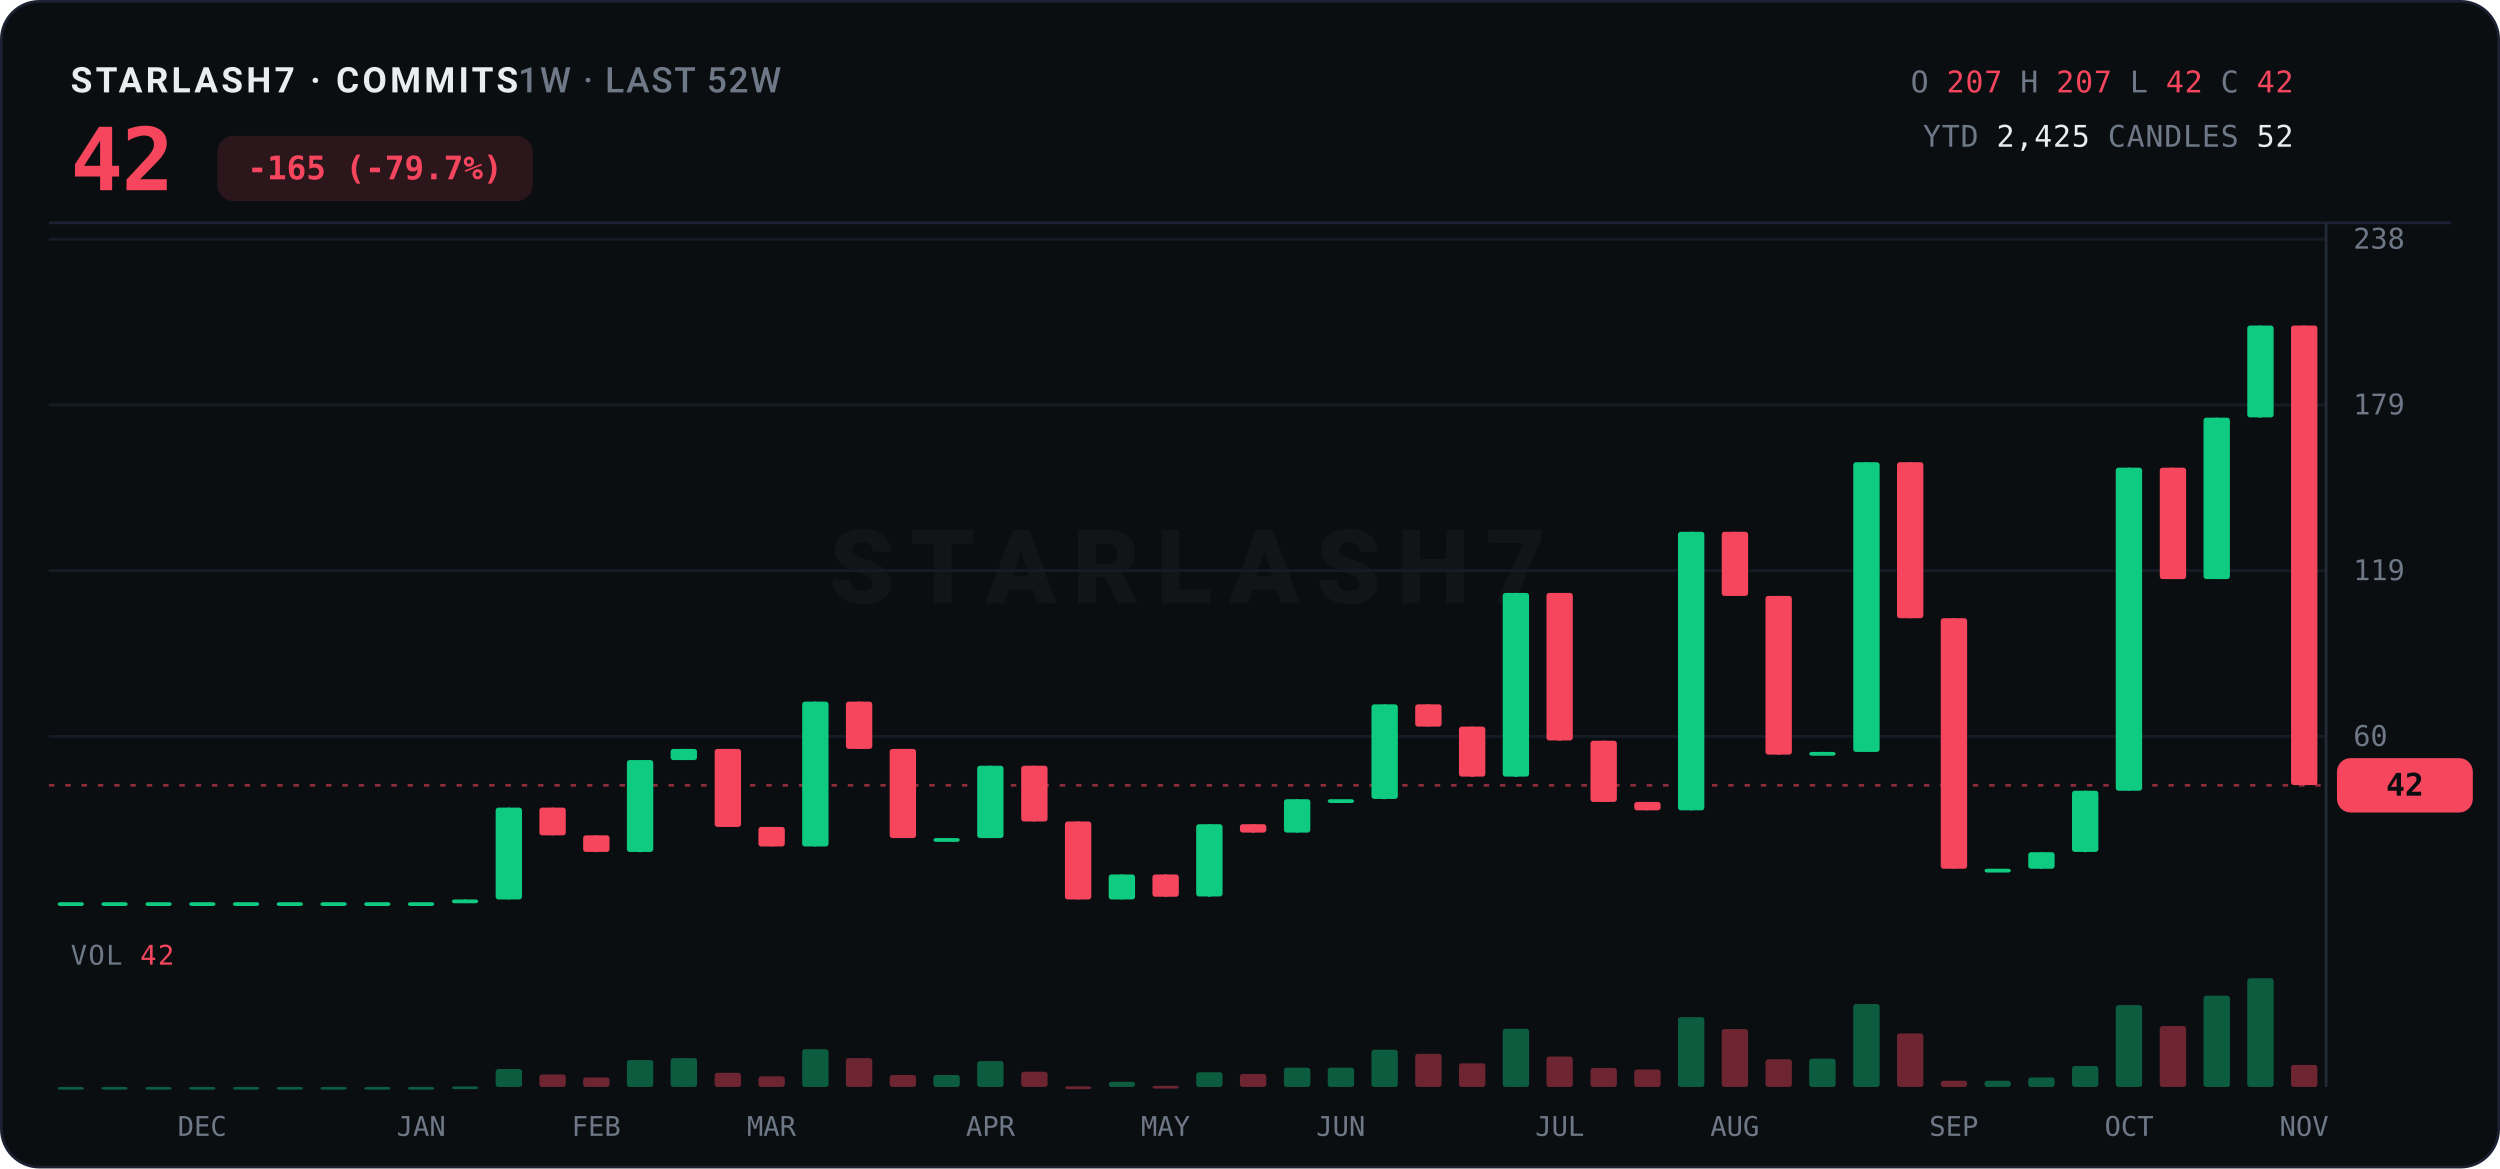
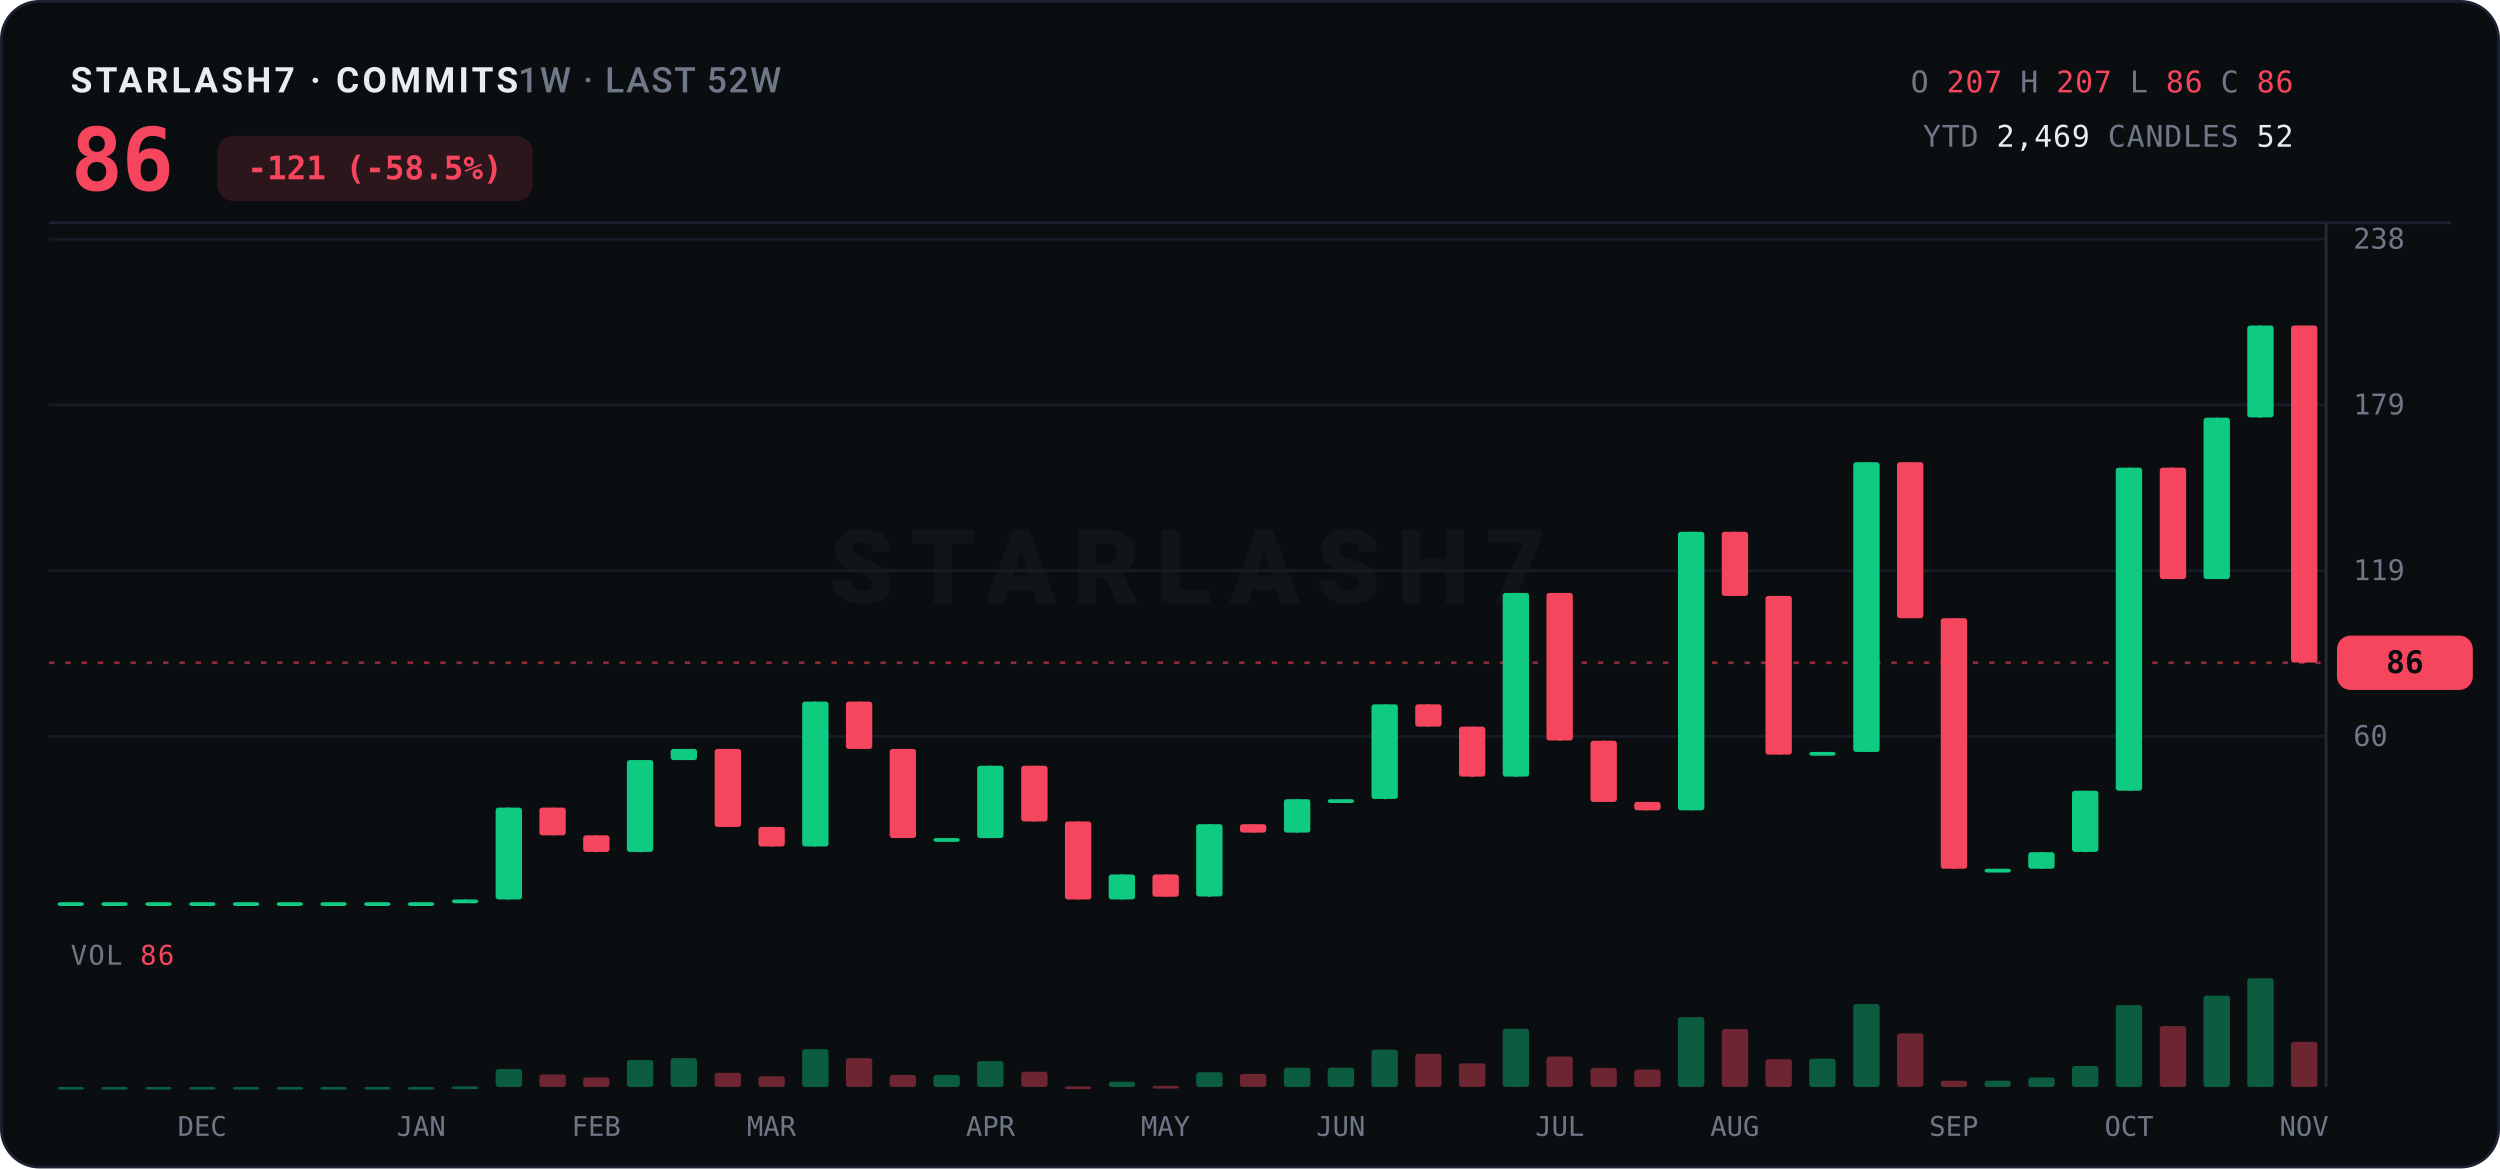
<svg xmlns="http://www.w3.org/2000/svg" width="920" height="430" viewBox="0 0 920 430">
  <rect x="0.5" y="0.5" width="919" height="429" rx="14" fill="#0B0E11" stroke="#1B2130" />
  <text x="26" y="34" font-family="ui-sans-serif,system-ui,-apple-system,'Segoe UI',Roboto,sans-serif" font-size="13" font-weight="700" letter-spacing="1.2" fill="#EAECEF">STARLASH7 · COMMITS<tspan fill="#6E7887" font-weight="500" letter-spacing="0.6">  1W · LAST 52W</tspan>
  </text>
-   <text x="26" y="70" font-family="ui-monospace,'SF Mono',SFMono-Regular,Menlo,Consolas,monospace" font-size="32" font-weight="800" fill="#F6465D" letter-spacing="-0.5">42</text>
+   <text x="26" y="70" font-family="ui-monospace,'SF Mono',SFMono-Regular,Menlo,Consolas,monospace" font-size="32" font-weight="800" fill="#F6465D" letter-spacing="-0.5">86</text>
  <rect x="80" y="50" width="116" height="24" rx="6" fill="#F6465D" opacity="0.14" />
-   <text x="138" y="66" text-anchor="middle" font-family="ui-monospace,'SF Mono',SFMono-Regular,Menlo,Consolas,monospace" font-size="12" font-weight="700" fill="#F6465D">-165 (-79.7%)</text>
+   <text x="138" y="66" text-anchor="middle" font-family="ui-monospace,'SF Mono',SFMono-Regular,Menlo,Consolas,monospace" font-size="12" font-weight="700" fill="#F6465D">-121 (-58.5%)</text>
  <text x="844" y="34" text-anchor="end" font-family="ui-monospace,'SF Mono',SFMono-Regular,Menlo,Consolas,monospace" font-size="11" letter-spacing="0.3">
    <tspan fill="#6E7887">O</tspan>
    <tspan fill="#F6465D">207</tspan>
    <tspan fill="#6E7887">H</tspan>
    <tspan fill="#F6465D">207</tspan>
    <tspan fill="#6E7887">L</tspan>
-     <tspan fill="#F6465D">42</tspan>
+     <tspan fill="#F6465D">86</tspan>
    <tspan fill="#6E7887">C</tspan>
-     <tspan fill="#F6465D">42</tspan>
+     <tspan fill="#F6465D">86</tspan>
  </text>
  <text x="844" y="54" text-anchor="end" font-family="ui-monospace,'SF Mono',SFMono-Regular,Menlo,Consolas,monospace" font-size="11" letter-spacing="0.3">
    <tspan fill="#6E7887">YTD</tspan>
-     <tspan fill="#EAECEF">2,425</tspan>
+     <tspan fill="#EAECEF">2,469</tspan>
    <tspan fill="#6E7887">CANDLES</tspan>
    <tspan fill="#EAECEF">52</tspan>
  </text>
  <line x1="18" y1="82" x2="902" y2="82" stroke="#1B2130" stroke-width="1" />
  <text x="437.0" y="222.0" text-anchor="middle" font-family="ui-sans-serif,system-ui,-apple-system,'Segoe UI',Roboto,sans-serif" font-size="38" font-weight="800" letter-spacing="6" fill="#EAECEF" opacity="0.035">STARLASH7</text>
  <line x1="18" y1="271.0" x2="856" y2="271.0" stroke="#161C26" stroke-width="1" />
  <text x="866" y="274.5" font-family="ui-monospace,'SF Mono',SFMono-Regular,Menlo,Consolas,monospace" font-size="10.5" fill="#6E7887">60</text>
  <line x1="18" y1="210.0" x2="856" y2="210.0" stroke="#161C26" stroke-width="1" />
  <text x="866" y="213.5" font-family="ui-monospace,'SF Mono',SFMono-Regular,Menlo,Consolas,monospace" font-size="10.5" fill="#6E7887">119</text>
  <line x1="18" y1="149.0" x2="856" y2="149.0" stroke="#161C26" stroke-width="1" />
  <text x="866" y="152.5" font-family="ui-monospace,'SF Mono',SFMono-Regular,Menlo,Consolas,monospace" font-size="10.5" fill="#6E7887">179</text>
  <line x1="18" y1="88.0" x2="856" y2="88.0" stroke="#161C26" stroke-width="1" />
  <text x="866" y="91.5" font-family="ui-monospace,'SF Mono',SFMono-Regular,Menlo,Consolas,monospace" font-size="10.5" fill="#6E7887">238</text>
  <line x1="856" y1="82" x2="856" y2="400" stroke="#242B38" stroke-width="1" />
-   <line x1="18" y1="289.0" x2="856" y2="289.0" stroke="#F6465D" stroke-width="1" stroke-dasharray="2 4" opacity="0.55" />
-   <rect x="860" y="279.0" width="50" height="20" rx="5" fill="#F6465D" />
-   <text x="885.0" y="292.8" text-anchor="middle" font-family="ui-monospace,'SF Mono',SFMono-Regular,Menlo,Consolas,monospace" font-size="11.5" font-weight="800" fill="#0B0E11">42</text>
+   <line x1="18" y1="243.9" x2="856" y2="243.9" stroke="#F6465D" stroke-width="1" stroke-dasharray="2 4" opacity="0.55" />
+   <rect x="860" y="233.9" width="50" height="20" rx="5" fill="#F6465D" />
+   <text x="885.0" y="247.7" text-anchor="middle" font-family="ui-monospace,'SF Mono',SFMono-Regular,Menlo,Consolas,monospace" font-size="11.5" font-weight="800" fill="#0B0E11">86</text>
  <line x1="26.1" y1="332.0" x2="26.1" y2="332.0" stroke="#0ECB81" stroke-width="1" />
  <rect x="21.2" y="332.0" width="9.7" height="1.4" rx="1" fill="#0ECB81" />
  <line x1="42.2" y1="332.0" x2="42.2" y2="332.0" stroke="#0ECB81" stroke-width="1" />
  <rect x="37.3" y="332.0" width="9.7" height="1.4" rx="1" fill="#0ECB81" />
  <line x1="58.3" y1="332.0" x2="58.3" y2="332.0" stroke="#0ECB81" stroke-width="1" />
  <rect x="53.5" y="332.0" width="9.7" height="1.4" rx="1" fill="#0ECB81" />
  <line x1="74.4" y1="332.0" x2="74.4" y2="332.0" stroke="#0ECB81" stroke-width="1" />
  <rect x="69.6" y="332.0" width="9.7" height="1.4" rx="1" fill="#0ECB81" />
  <line x1="90.5" y1="332.0" x2="90.5" y2="332.0" stroke="#0ECB81" stroke-width="1" />
  <rect x="85.7" y="332.0" width="9.7" height="1.4" rx="1" fill="#0ECB81" />
  <line x1="106.6" y1="332.0" x2="106.6" y2="332.0" stroke="#0ECB81" stroke-width="1" />
  <rect x="101.8" y="332.0" width="9.7" height="1.4" rx="1" fill="#0ECB81" />
  <line x1="122.8" y1="332.0" x2="122.8" y2="332.0" stroke="#0ECB81" stroke-width="1" />
  <rect x="117.9" y="332.0" width="9.7" height="1.4" rx="1" fill="#0ECB81" />
  <line x1="138.9" y1="332.0" x2="138.9" y2="332.0" stroke="#0ECB81" stroke-width="1" />
  <rect x="134.0" y="332.0" width="9.7" height="1.4" rx="1" fill="#0ECB81" />
  <line x1="155.0" y1="332.0" x2="155.0" y2="332.0" stroke="#0ECB81" stroke-width="1" />
  <rect x="150.1" y="332.0" width="9.7" height="1.4" rx="1" fill="#0ECB81" />
  <line x1="171.1" y1="331.0" x2="171.1" y2="332.0" stroke="#0ECB81" stroke-width="1" />
  <rect x="166.3" y="331.0" width="9.7" height="1.4" rx="1" fill="#0ECB81" />
  <line x1="187.2" y1="297.2" x2="187.2" y2="331.0" stroke="#0ECB81" stroke-width="1" />
  <rect x="182.4" y="297.2" width="9.7" height="33.8" rx="1" fill="#0ECB81" />
  <line x1="203.3" y1="297.2" x2="203.3" y2="307.4" stroke="#F6465D" stroke-width="1" />
  <rect x="198.5" y="297.2" width="9.7" height="10.2" rx="1" fill="#F6465D" />
  <line x1="219.4" y1="307.4" x2="219.4" y2="313.6" stroke="#F6465D" stroke-width="1" />
  <rect x="214.6" y="307.4" width="9.7" height="6.1" rx="1" fill="#F6465D" />
  <line x1="235.6" y1="279.7" x2="235.6" y2="313.6" stroke="#0ECB81" stroke-width="1" />
  <rect x="230.7" y="279.7" width="9.7" height="33.8" rx="1" fill="#0ECB81" />
  <line x1="251.7" y1="275.6" x2="251.7" y2="279.7" stroke="#0ECB81" stroke-width="1" />
  <rect x="246.8" y="275.6" width="9.7" height="4.1" rx="1" fill="#0ECB81" />
  <line x1="267.8" y1="275.6" x2="267.8" y2="304.3" stroke="#F6465D" stroke-width="1" />
  <rect x="263.0" y="275.6" width="9.7" height="28.7" rx="1" fill="#F6465D" />
  <line x1="283.9" y1="304.3" x2="283.9" y2="311.5" stroke="#F6465D" stroke-width="1" />
  <rect x="279.1" y="304.3" width="9.7" height="7.2" rx="1" fill="#F6465D" />
  <line x1="300.0" y1="258.2" x2="300.0" y2="311.5" stroke="#0ECB81" stroke-width="1" />
  <rect x="295.2" y="258.2" width="9.7" height="53.3" rx="1" fill="#0ECB81" />
  <line x1="316.1" y1="258.2" x2="316.1" y2="275.6" stroke="#F6465D" stroke-width="1" />
  <rect x="311.3" y="258.2" width="9.7" height="17.4" rx="1" fill="#F6465D" />
  <line x1="332.3" y1="275.6" x2="332.3" y2="308.4" stroke="#F6465D" stroke-width="1" />
  <rect x="327.4" y="275.6" width="9.7" height="32.8" rx="1" fill="#F6465D" />
  <line x1="348.4" y1="308.4" x2="348.4" y2="308.4" stroke="#0ECB81" stroke-width="1" />
  <rect x="343.5" y="308.4" width="9.7" height="1.4" rx="1" fill="#0ECB81" />
  <line x1="364.5" y1="281.8" x2="364.5" y2="308.4" stroke="#0ECB81" stroke-width="1" />
  <rect x="359.6" y="281.8" width="9.7" height="26.6" rx="1" fill="#0ECB81" />
  <line x1="380.6" y1="281.8" x2="380.6" y2="302.3" stroke="#F6465D" stroke-width="1" />
  <rect x="375.8" y="281.8" width="9.7" height="20.5" rx="1" fill="#F6465D" />
  <line x1="396.7" y1="302.3" x2="396.7" y2="331.0" stroke="#F6465D" stroke-width="1" />
  <rect x="391.9" y="302.3" width="9.7" height="28.7" rx="1" fill="#F6465D" />
  <line x1="412.8" y1="321.8" x2="412.8" y2="331.0" stroke="#0ECB81" stroke-width="1" />
  <rect x="408.0" y="321.8" width="9.7" height="9.2" rx="1" fill="#0ECB81" />
  <line x1="428.9" y1="321.8" x2="428.9" y2="330.0" stroke="#F6465D" stroke-width="1" />
  <rect x="424.1" y="321.8" width="9.7" height="8.2" rx="1" fill="#F6465D" />
  <line x1="445.1" y1="303.3" x2="445.1" y2="330.0" stroke="#0ECB81" stroke-width="1" />
  <rect x="440.2" y="303.3" width="9.7" height="26.6" rx="1" fill="#0ECB81" />
  <line x1="461.2" y1="303.3" x2="461.2" y2="306.4" stroke="#F6465D" stroke-width="1" />
  <rect x="456.3" y="303.3" width="9.7" height="3.1" rx="1" fill="#F6465D" />
  <line x1="477.3" y1="294.1" x2="477.3" y2="306.4" stroke="#0ECB81" stroke-width="1" />
  <rect x="472.5" y="294.1" width="9.7" height="12.3" rx="1" fill="#0ECB81" />
  <line x1="493.4" y1="294.1" x2="493.4" y2="294.1" stroke="#0ECB81" stroke-width="1" />
  <rect x="488.6" y="294.1" width="9.7" height="1.4" rx="1" fill="#0ECB81" />
  <line x1="509.5" y1="259.2" x2="509.5" y2="294.1" stroke="#0ECB81" stroke-width="1" />
  <rect x="504.7" y="259.2" width="9.7" height="34.8" rx="1" fill="#0ECB81" />
  <line x1="525.6" y1="259.2" x2="525.6" y2="267.4" stroke="#F6465D" stroke-width="1" />
  <rect x="520.8" y="259.2" width="9.7" height="8.2" rx="1" fill="#F6465D" />
  <line x1="541.8" y1="267.4" x2="541.8" y2="285.9" stroke="#F6465D" stroke-width="1" />
  <rect x="536.9" y="267.4" width="9.7" height="18.4" rx="1" fill="#F6465D" />
  <line x1="557.9" y1="218.2" x2="557.9" y2="285.9" stroke="#0ECB81" stroke-width="1" />
  <rect x="553.0" y="218.2" width="9.7" height="67.6" rx="1" fill="#0ECB81" />
  <line x1="574.0" y1="218.2" x2="574.0" y2="272.6" stroke="#F6465D" stroke-width="1" />
  <rect x="569.1" y="218.2" width="9.7" height="54.3" rx="1" fill="#F6465D" />
  <line x1="590.1" y1="272.6" x2="590.1" y2="295.1" stroke="#F6465D" stroke-width="1" />
  <rect x="585.3" y="272.6" width="9.7" height="22.5" rx="1" fill="#F6465D" />
  <line x1="606.2" y1="295.1" x2="606.2" y2="298.2" stroke="#F6465D" stroke-width="1" />
  <rect x="601.4" y="295.1" width="9.7" height="3.1" rx="1" fill="#F6465D" />
  <line x1="622.3" y1="195.7" x2="622.3" y2="298.2" stroke="#0ECB81" stroke-width="1" />
  <rect x="617.5" y="195.7" width="9.7" height="102.5" rx="1" fill="#0ECB81" />
  <line x1="638.4" y1="195.7" x2="638.4" y2="219.3" stroke="#F6465D" stroke-width="1" />
  <rect x="633.6" y="195.7" width="9.7" height="23.6" rx="1" fill="#F6465D" />
  <line x1="654.6" y1="219.3" x2="654.6" y2="277.7" stroke="#F6465D" stroke-width="1" />
  <rect x="649.7" y="219.3" width="9.7" height="58.4" rx="1" fill="#F6465D" />
  <line x1="670.7" y1="276.7" x2="670.7" y2="277.7" stroke="#0ECB81" stroke-width="1" />
  <rect x="665.8" y="276.7" width="9.7" height="1.4" rx="1" fill="#0ECB81" />
  <line x1="686.8" y1="170.1" x2="686.8" y2="276.7" stroke="#0ECB81" stroke-width="1" />
  <rect x="682.0" y="170.1" width="9.7" height="106.6" rx="1" fill="#0ECB81" />
  <line x1="702.9" y1="170.1" x2="702.9" y2="227.5" stroke="#F6465D" stroke-width="1" />
  <rect x="698.1" y="170.1" width="9.7" height="57.4" rx="1" fill="#F6465D" />
  <line x1="719.0" y1="227.5" x2="719.0" y2="319.7" stroke="#F6465D" stroke-width="1" />
  <rect x="714.2" y="227.5" width="9.7" height="92.2" rx="1" fill="#F6465D" />
  <line x1="735.1" y1="319.7" x2="735.1" y2="319.7" stroke="#0ECB81" stroke-width="1" />
  <rect x="730.3" y="319.7" width="9.7" height="1.4" rx="1" fill="#0ECB81" />
  <line x1="751.2" y1="313.6" x2="751.2" y2="319.7" stroke="#0ECB81" stroke-width="1" />
  <rect x="746.4" y="313.6" width="9.7" height="6.1" rx="1" fill="#0ECB81" />
  <line x1="767.4" y1="291.0" x2="767.4" y2="313.6" stroke="#0ECB81" stroke-width="1" />
  <rect x="762.5" y="291.0" width="9.7" height="22.5" rx="1" fill="#0ECB81" />
  <line x1="783.5" y1="172.1" x2="783.5" y2="291.0" stroke="#0ECB81" stroke-width="1" />
  <rect x="778.6" y="172.1" width="9.7" height="118.9" rx="1" fill="#0ECB81" />
  <line x1="799.6" y1="172.1" x2="799.6" y2="213.1" stroke="#F6465D" stroke-width="1" />
  <rect x="794.8" y="172.1" width="9.7" height="41.0" rx="1" fill="#F6465D" />
  <line x1="815.7" y1="153.7" x2="815.7" y2="213.1" stroke="#0ECB81" stroke-width="1" />
  <rect x="810.9" y="153.7" width="9.7" height="59.4" rx="1" fill="#0ECB81" />
  <line x1="831.8" y1="119.8" x2="831.8" y2="153.7" stroke="#0ECB81" stroke-width="1" />
  <rect x="827.0" y="119.8" width="9.7" height="33.8" rx="1" fill="#0ECB81" />
-   <line x1="847.9" y1="119.8" x2="847.9" y2="289.0" stroke="#F6465D" stroke-width="1" />
-   <rect x="843.1" y="119.8" width="9.7" height="169.1" rx="1" fill="#F6465D" />
-   <text x="26" y="355" font-family="ui-monospace,'SF Mono',SFMono-Regular,Menlo,Consolas,monospace" font-size="10" letter-spacing="0.5" fill="#6E7887">VOL <tspan fill="#F6465D">42</tspan>
+   <line x1="847.9" y1="119.8" x2="847.9" y2="243.9" stroke="#F6465D" stroke-width="1" />
+   <rect x="843.1" y="119.8" width="9.7" height="124.0" rx="1" fill="#F6465D" />
+   <text x="26" y="355" font-family="ui-monospace,'SF Mono',SFMono-Regular,Menlo,Consolas,monospace" font-size="10" letter-spacing="0.5" fill="#6E7887">VOL <tspan fill="#F6465D">86</tspan>
  </text>
  <rect x="21.2" y="400.0" width="9.7" height="1.0" rx="1" fill="#0ECB81" opacity="0.42" />
  <rect x="37.3" y="400.0" width="9.7" height="1.0" rx="1" fill="#0ECB81" opacity="0.42" />
  <rect x="53.5" y="400.0" width="9.7" height="1.0" rx="1" fill="#0ECB81" opacity="0.42" />
  <rect x="69.6" y="400.0" width="9.7" height="1.0" rx="1" fill="#0ECB81" opacity="0.42" />
  <rect x="85.7" y="400.0" width="9.7" height="1.0" rx="1" fill="#0ECB81" opacity="0.42" />
  <rect x="101.8" y="400.0" width="9.7" height="1.0" rx="1" fill="#0ECB81" opacity="0.42" />
  <rect x="117.9" y="400.0" width="9.7" height="1.0" rx="1" fill="#0ECB81" opacity="0.42" />
  <rect x="134.0" y="400.0" width="9.7" height="1.0" rx="1" fill="#0ECB81" opacity="0.42" />
  <rect x="150.1" y="400.0" width="9.7" height="1.0" rx="1" fill="#0ECB81" opacity="0.42" />
  <rect x="166.3" y="399.8" width="9.7" height="1.0" rx="1" fill="#0ECB81" opacity="0.42" />
  <rect x="182.4" y="393.4" width="9.7" height="6.6" rx="1" fill="#0ECB81" opacity="0.42" />
  <rect x="198.5" y="395.4" width="9.7" height="4.6" rx="1" fill="#F6465D" opacity="0.42" />
  <rect x="214.6" y="396.5" width="9.7" height="3.5" rx="1" fill="#F6465D" opacity="0.42" />
  <rect x="230.7" y="390.1" width="9.7" height="9.9" rx="1" fill="#0ECB81" opacity="0.42" />
  <rect x="246.8" y="389.4" width="9.7" height="10.6" rx="1" fill="#0ECB81" opacity="0.42" />
  <rect x="263.0" y="394.8" width="9.7" height="5.2" rx="1" fill="#F6465D" opacity="0.42" />
  <rect x="279.1" y="396.1" width="9.7" height="3.9" rx="1" fill="#F6465D" opacity="0.42" />
  <rect x="295.2" y="386.1" width="9.7" height="13.9" rx="1" fill="#0ECB81" opacity="0.42" />
  <rect x="311.3" y="389.4" width="9.7" height="10.6" rx="1" fill="#F6465D" opacity="0.42" />
  <rect x="327.4" y="395.6" width="9.7" height="4.4" rx="1" fill="#F6465D" opacity="0.42" />
  <rect x="343.5" y="395.6" width="9.7" height="4.4" rx="1" fill="#0ECB81" opacity="0.42" />
  <rect x="359.6" y="390.5" width="9.7" height="9.5" rx="1" fill="#0ECB81" opacity="0.42" />
  <rect x="375.8" y="394.4" width="9.7" height="5.6" rx="1" fill="#F6465D" opacity="0.42" />
  <rect x="391.9" y="399.8" width="9.7" height="1.0" rx="1" fill="#F6465D" opacity="0.42" />
  <rect x="408.0" y="398.1" width="9.7" height="1.9" rx="1" fill="#0ECB81" opacity="0.42" />
  <rect x="424.1" y="399.6" width="9.7" height="1.0" rx="1" fill="#F6465D" opacity="0.42" />
  <rect x="440.2" y="394.6" width="9.7" height="5.4" rx="1" fill="#0ECB81" opacity="0.42" />
  <rect x="456.3" y="395.2" width="9.7" height="4.8" rx="1" fill="#F6465D" opacity="0.42" />
  <rect x="472.5" y="392.9" width="9.7" height="7.1" rx="1" fill="#0ECB81" opacity="0.42" />
  <rect x="488.6" y="392.9" width="9.7" height="7.1" rx="1" fill="#0ECB81" opacity="0.42" />
  <rect x="504.7" y="386.3" width="9.7" height="13.7" rx="1" fill="#0ECB81" opacity="0.42" />
  <rect x="520.8" y="387.8" width="9.7" height="12.2" rx="1" fill="#F6465D" opacity="0.42" />
  <rect x="536.9" y="391.3" width="9.7" height="8.7" rx="1" fill="#F6465D" opacity="0.42" />
  <rect x="553.0" y="378.6" width="9.7" height="21.4" rx="1" fill="#0ECB81" opacity="0.42" />
  <rect x="569.1" y="388.8" width="9.7" height="11.2" rx="1" fill="#F6465D" opacity="0.42" />
  <rect x="585.3" y="393.0" width="9.7" height="7.0" rx="1" fill="#F6465D" opacity="0.42" />
  <rect x="601.4" y="393.6" width="9.7" height="6.4" rx="1" fill="#F6465D" opacity="0.42" />
  <rect x="617.5" y="374.3" width="9.7" height="25.7" rx="1" fill="#0ECB81" opacity="0.42" />
  <rect x="633.6" y="378.7" width="9.7" height="21.3" rx="1" fill="#F6465D" opacity="0.42" />
  <rect x="649.7" y="389.8" width="9.7" height="10.2" rx="1" fill="#F6465D" opacity="0.42" />
  <rect x="665.8" y="389.6" width="9.7" height="10.4" rx="1" fill="#0ECB81" opacity="0.42" />
  <rect x="682.0" y="369.5" width="9.7" height="30.5" rx="1" fill="#0ECB81" opacity="0.42" />
  <rect x="698.1" y="380.3" width="9.7" height="19.7" rx="1" fill="#F6465D" opacity="0.42" />
  <rect x="714.2" y="397.7" width="9.7" height="2.3" rx="1" fill="#F6465D" opacity="0.42" />
  <rect x="730.3" y="397.7" width="9.7" height="2.3" rx="1" fill="#0ECB81" opacity="0.42" />
  <rect x="746.4" y="396.5" width="9.7" height="3.5" rx="1" fill="#0ECB81" opacity="0.42" />
  <rect x="762.5" y="392.3" width="9.7" height="7.7" rx="1" fill="#0ECB81" opacity="0.42" />
  <rect x="778.6" y="369.9" width="9.7" height="30.1" rx="1" fill="#0ECB81" opacity="0.42" />
  <rect x="794.8" y="377.6" width="9.7" height="22.4" rx="1" fill="#F6465D" opacity="0.42" />
  <rect x="810.9" y="366.4" width="9.7" height="33.6" rx="1" fill="#0ECB81" opacity="0.42" />
  <rect x="827.0" y="360.0" width="9.7" height="40.0" rx="1" fill="#0ECB81" opacity="0.42" />
-   <rect x="843.1" y="391.9" width="9.7" height="8.1" rx="1" fill="#F6465D" opacity="0.42" />
+   <rect x="843.1" y="383.4" width="9.7" height="16.6" rx="1" fill="#F6465D" opacity="0.42" />
  <text x="74.4" y="418" text-anchor="middle" font-family="ui-monospace,'SF Mono',SFMono-Regular,Menlo,Consolas,monospace" font-size="10" fill="#6E7887">DEC</text>
  <text x="155.0" y="418" text-anchor="middle" font-family="ui-monospace,'SF Mono',SFMono-Regular,Menlo,Consolas,monospace" font-size="10" fill="#6E7887">JAN</text>
  <text x="219.4" y="418" text-anchor="middle" font-family="ui-monospace,'SF Mono',SFMono-Regular,Menlo,Consolas,monospace" font-size="10" fill="#6E7887">FEB</text>
  <text x="283.9" y="418" text-anchor="middle" font-family="ui-monospace,'SF Mono',SFMono-Regular,Menlo,Consolas,monospace" font-size="10" fill="#6E7887">MAR</text>
  <text x="364.5" y="418" text-anchor="middle" font-family="ui-monospace,'SF Mono',SFMono-Regular,Menlo,Consolas,monospace" font-size="10" fill="#6E7887">APR</text>
  <text x="428.9" y="418" text-anchor="middle" font-family="ui-monospace,'SF Mono',SFMono-Regular,Menlo,Consolas,monospace" font-size="10" fill="#6E7887">MAY</text>
  <text x="493.4" y="418" text-anchor="middle" font-family="ui-monospace,'SF Mono',SFMono-Regular,Menlo,Consolas,monospace" font-size="10" fill="#6E7887">JUN</text>
  <text x="574.0" y="418" text-anchor="middle" font-family="ui-monospace,'SF Mono',SFMono-Regular,Menlo,Consolas,monospace" font-size="10" fill="#6E7887">JUL</text>
  <text x="638.4" y="418" text-anchor="middle" font-family="ui-monospace,'SF Mono',SFMono-Regular,Menlo,Consolas,monospace" font-size="10" fill="#6E7887">AUG</text>
  <text x="719.0" y="418" text-anchor="middle" font-family="ui-monospace,'SF Mono',SFMono-Regular,Menlo,Consolas,monospace" font-size="10" fill="#6E7887">SEP</text>
  <text x="783.5" y="418" text-anchor="middle" font-family="ui-monospace,'SF Mono',SFMono-Regular,Menlo,Consolas,monospace" font-size="10" fill="#6E7887">OCT</text>
  <text x="847.9" y="418" text-anchor="middle" font-family="ui-monospace,'SF Mono',SFMono-Regular,Menlo,Consolas,monospace" font-size="10" fill="#6E7887">NOV</text>
</svg>
